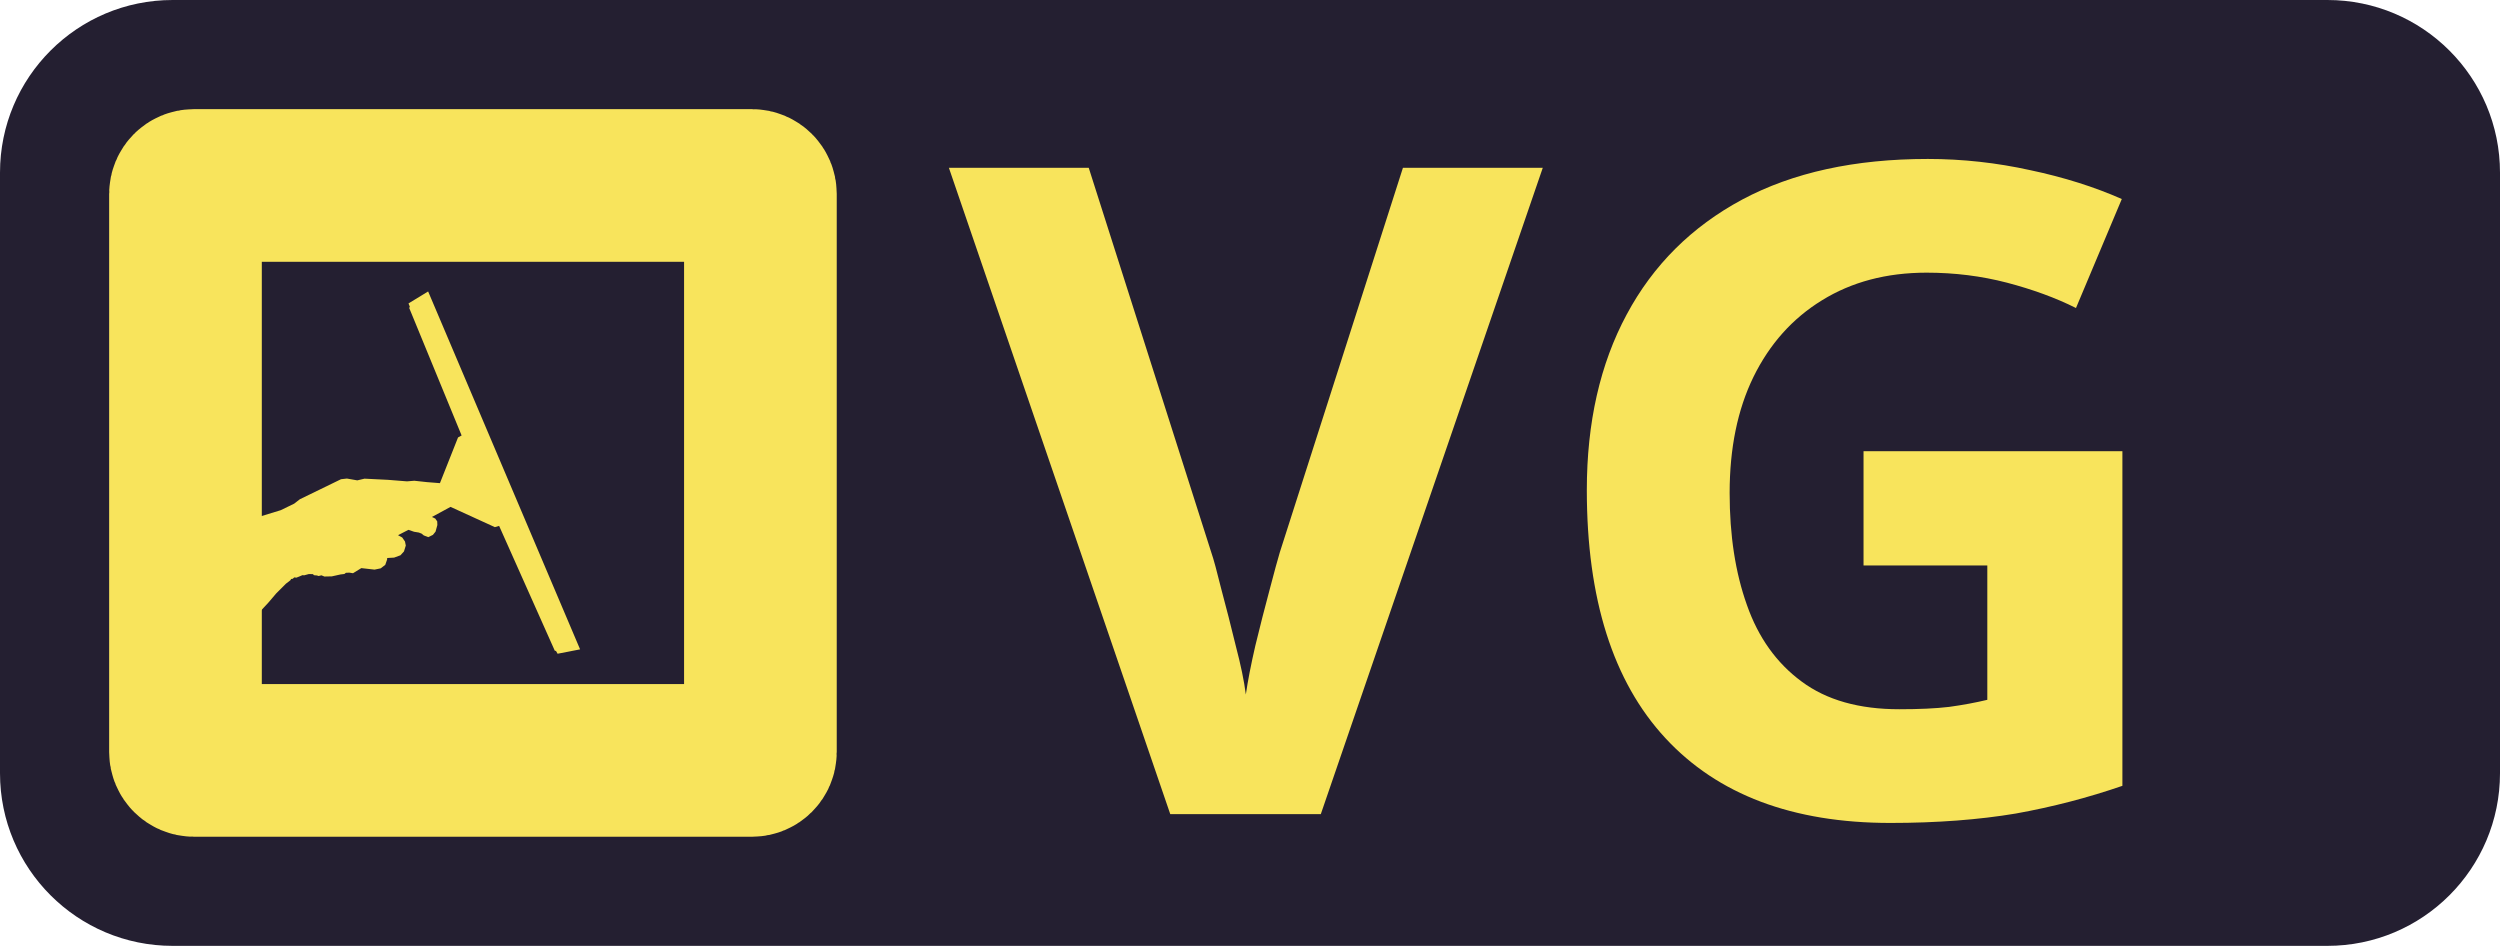
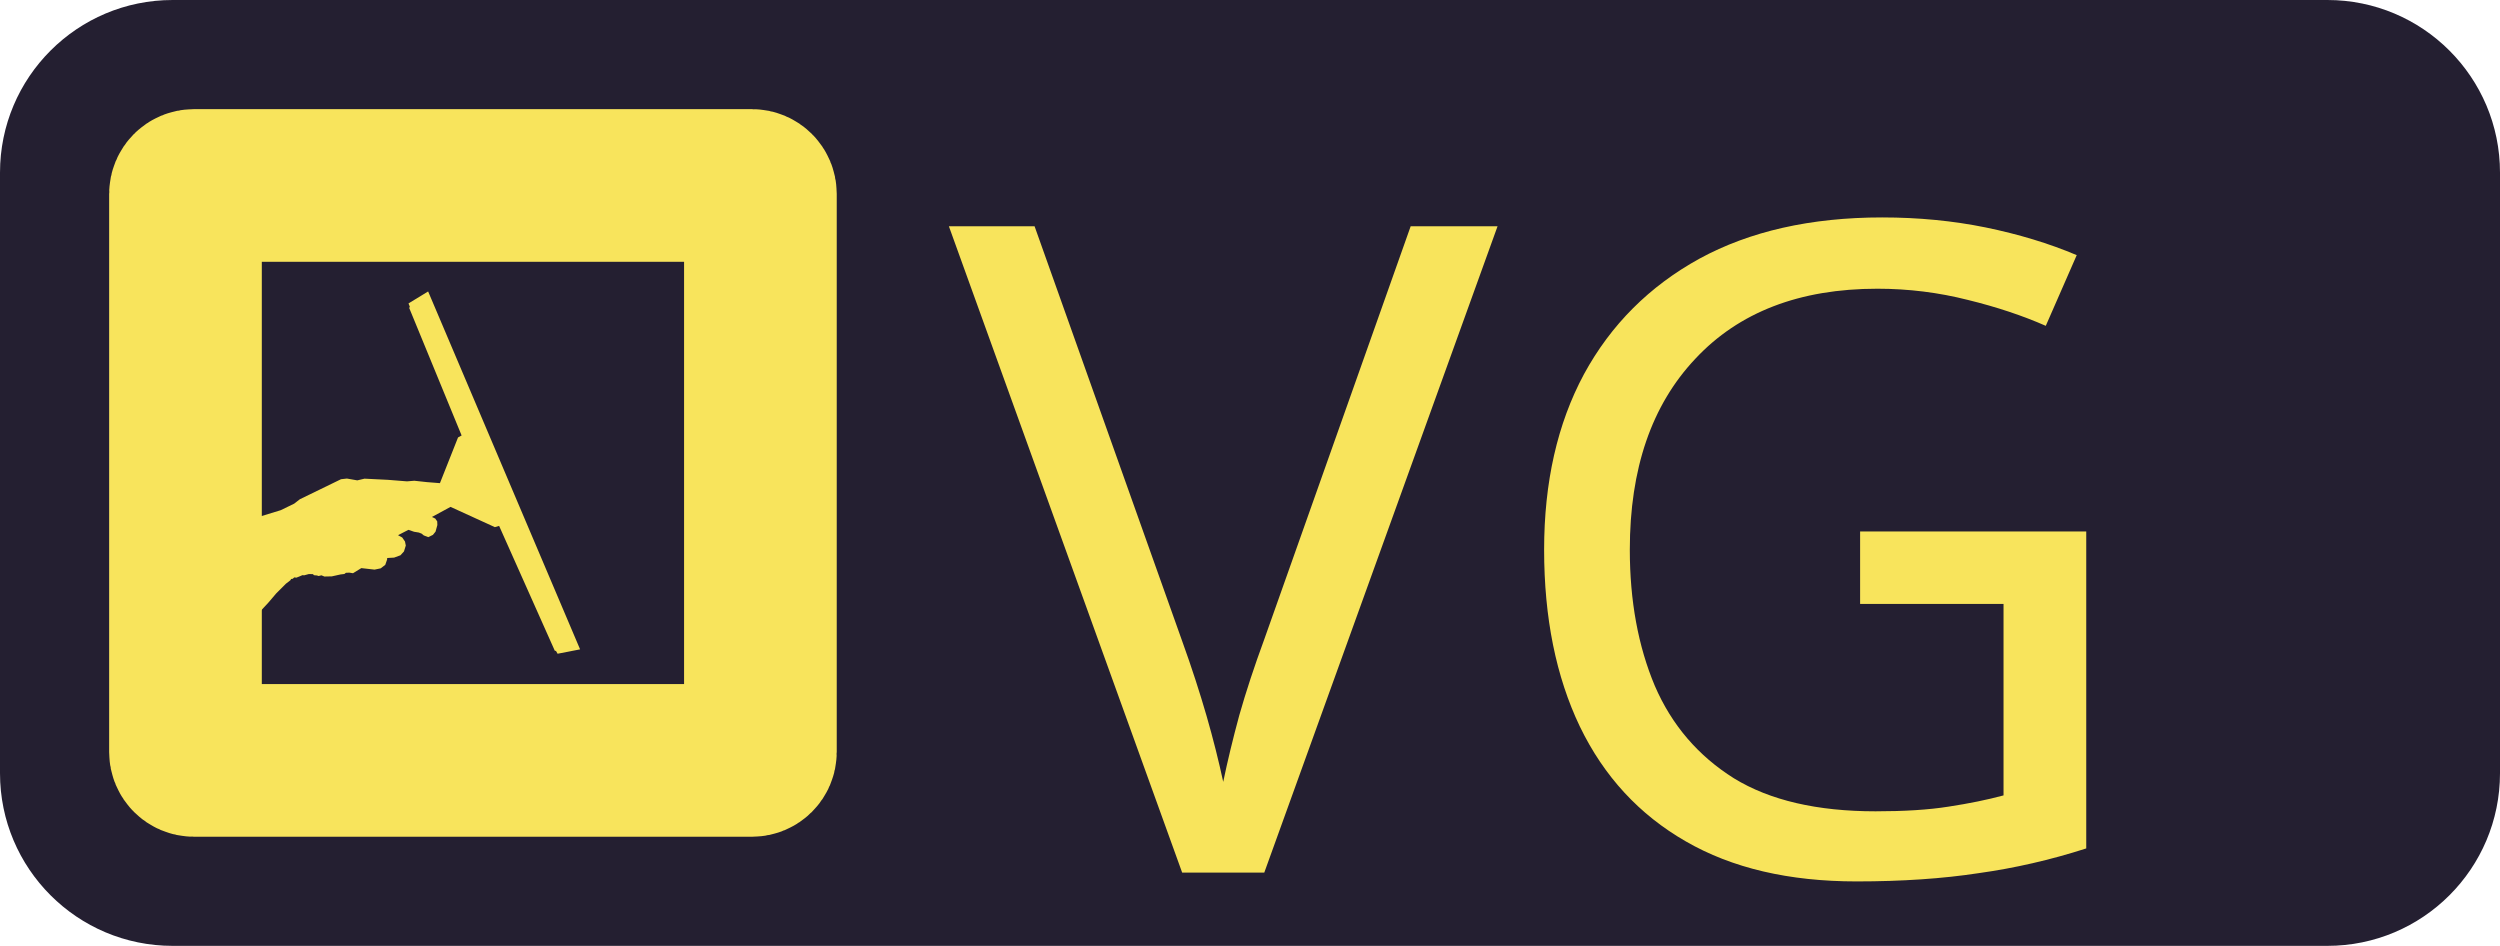
<svg xmlns="http://www.w3.org/2000/svg" width="171.8mm" height="65mm" viewBox="0 0 171.8 65" version="1.1" id="svg1" xml:space="preserve">
  <defs id="defs1">
    <rect x="216.846" y="353.207" width="512.781" height="219.783" id="rect2" />
  </defs>
  <g id="layer1" transform="translate(7.5,7.5)">
    <rect style="fill:#241f31;stroke:#f8e45c;stroke-width:0;stroke-linecap:round;stroke-linejoin:round;stroke-dasharray:none" id="rect1-9" width="171.8" height="65" x="-7.5" y="-7.5" ry="11.866" />
    <rect style="fill:#241f31;stroke:#f8e45c;stroke-width:10.491;stroke-linecap:round;stroke-linejoin:round;stroke-dasharray:none" id="rect1" width="39.509" height="39.509" x="5.246" y="5.246" ry="0.577" />
    <path style="fill:#f8e45c;stroke:#f8e45c;stroke-width:0;stroke-linecap:round;stroke-linejoin:round;stroke-dasharray:none" d="m 9.27,28.333 2.523,-0.773 0.923,-0.449 0.389,-0.302 2.829,-1.377 0.407,-0.046 0.712,0.125 0.496,-0.117 1.611,0.08 1.308,0.105 0.501,-0.042 0.875,0.095 0.888,0.07 1.244,-3.14 0.246,-0.136 -3.601,-8.761 0.043,-0.084 -0.092,-0.23 1.349,-0.823 10.443,24.596 -1.547,0.301 -0.109,-0.191 -0.083,-0.017 -3.825,-8.577 -0.293,0.085 -3.046,-1.392 -1.279,0.693 0.231,0.111 0.133,0.194 0.009,0.249 -0.124,0.453 -0.181,0.224 -0.32,0.155 -0.31,-0.119 -0.141,-0.119 -0.197,-0.078 -0.325,-0.053 -0.391,-0.133 -0.713,0.369 0.288,0.158 0.19,0.276 0.055,0.277 -0.125,0.405 -0.242,0.264 -0.434,0.16 -0.476,0.027 -0.01,0.114 -0.124,0.357 -0.316,0.241 -0.42,0.086 -0.909,-0.103 -0.572,0.351 -0.248,-0.04 -0.238,0.01 -0.106,0.082 -0.261,0.031 -0.601,0.133 -0.51,0.011 -0.207,-0.084 -0.189,0.05 -0.118,-0.039 -0.207,-0.018 -0.065,-0.073 -0.282,-0.007 -0.326,0.088 -0.115,-0.012 -0.219,0.094 -0.203,0.079 -0.138,-0.019 -0.111,0.097 -0.109,0.012 -0.05,0.089 -0.307,0.237 -0.659,0.658 -0.549,0.644 -0.935,1.006 -2.018,2.271 -0.214,-0.069 z" id="path1" />
-     <text xml:space="preserve" transform="matrix(2.617253,0,0,2.591211,-509.838,-920.3333)" id="text1" style="font-style:normal;font-variant:normal;font-weight:bold;font-stretch:normal;font-size:24px;font-family:Futura;-inkscape-font-specification:'Futura, Bold';font-variant-ligatures:normal;font-variant-caps:normal;font-variant-numeric:normal;font-variant-east-asian:normal;white-space:pre;shape-inside:url(#rect2);display:inline;fill:#f8e45c;stroke:#f8e45c;stroke-width:0;stroke-linecap:round;stroke-linejoin:round;stroke-dasharray:none">
-       <tspan x="216.846" y="373.871" id="tspan2153">VG</tspan>
+     <text xml:space="preserve" transform="matrix(2.617253,0,0,2.591211,-509.838,-920.3333)" id="text1" style="font-style:normal;font-variant:normal;font-weight:normal;font-stretch:normal;font-size:24px;font-family:Futura;-inkscape-font-specification:'Futura, Normal';font-variant-ligatures:normal;font-variant-caps:normal;font-variant-numeric:normal;font-variant-east-asian:normal;white-space:pre;shape-inside:url(#rect2);display:inline;fill:#f8e45c;stroke:#f8e45c;stroke-width:0;stroke-linecap:round;stroke-linejoin:round;stroke-dasharray:none">
+       <tspan x="216.846" y="375.423" id="tspan1">VG</tspan>
    </text>
  </g>
</svg>
